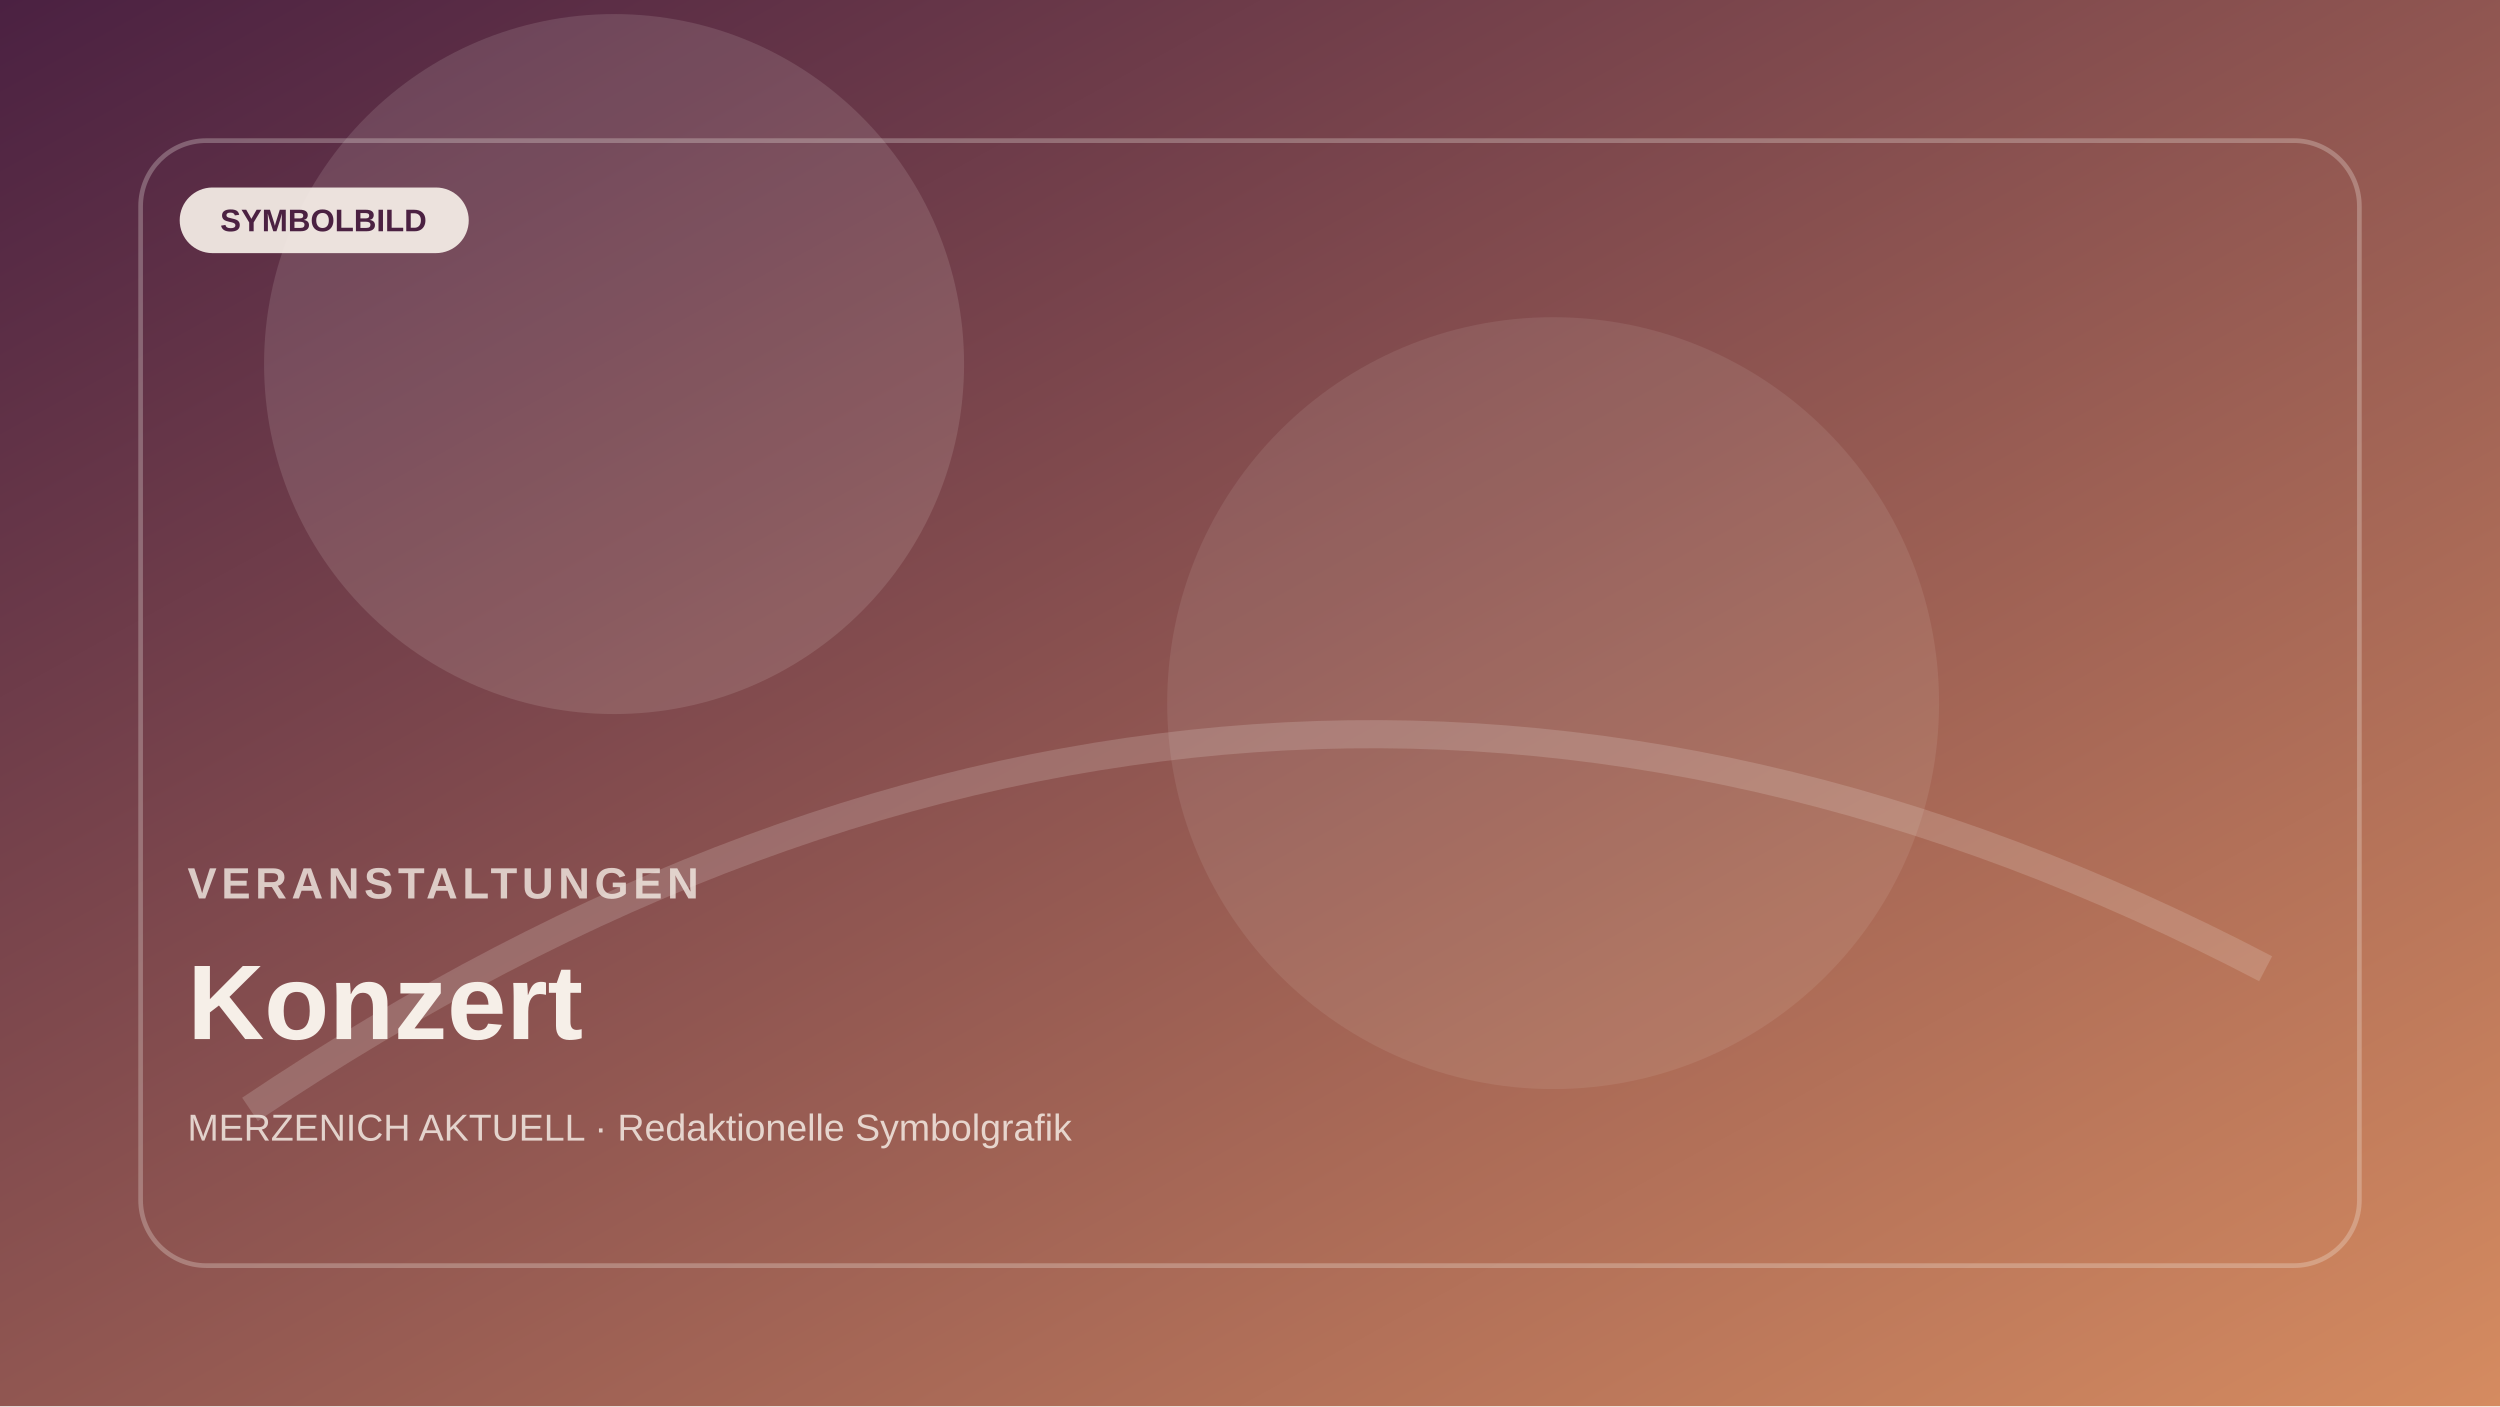
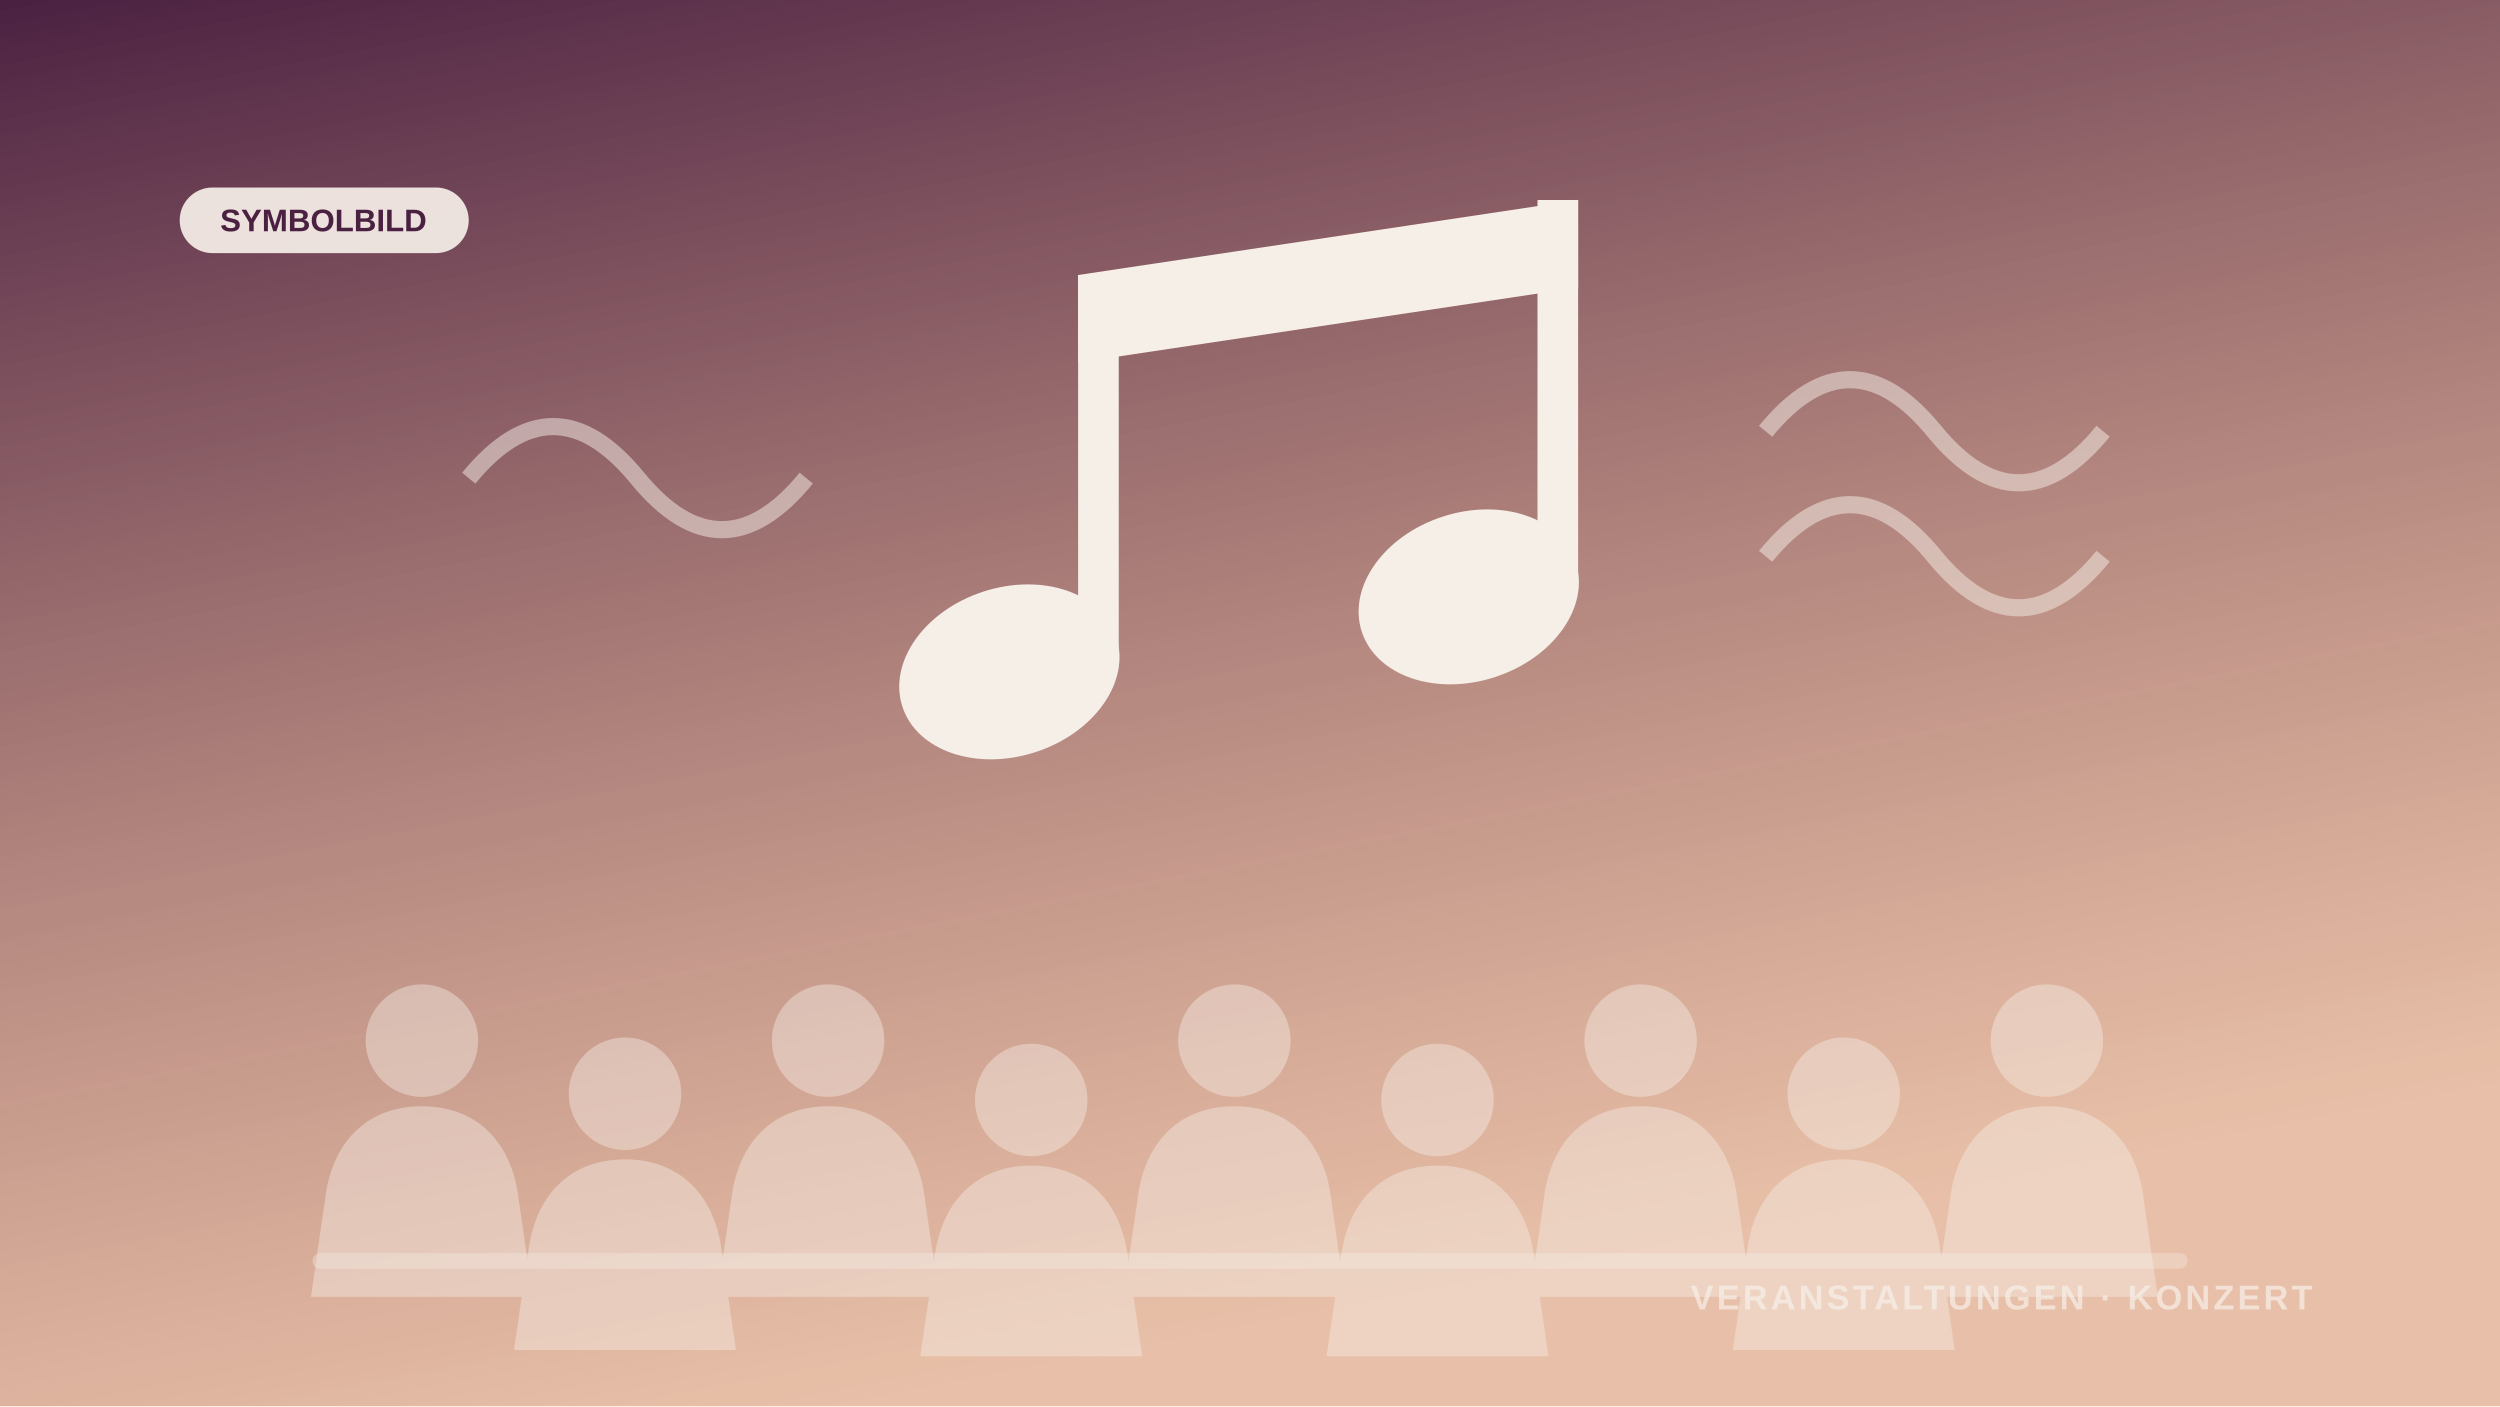
<svg xmlns="http://www.w3.org/2000/svg" viewBox="0 0 1600 900" width="1600" height="900" role="img" aria-labelledby="t d">
  <defs>
-     <linearGradient id="g" x1="0" y1="0" x2="1" y2="1">
+     <linearGradient id="g" x1="0" y1="0" x2=".35" y2="1">
      <stop stop-color="#4b2142" />
-       <stop offset="1" stop-color="#d58b60" />
+       <stop offset="1" stop-color="#d58b60" stop-opacity=".55" />
    </linearGradient>
  </defs>
  <rect width="1600" height="900" fill="url(#g)" />
-   <circle cx="393" cy="233" r="224" fill="#f6efe8" opacity=".13" />
-   <circle cx="994" cy="450" r="247" fill="#f6efe8" opacity=".09" />
-   <path d="M160 710 Q800 280 1450 620" fill="none" stroke="#f6efe8" stroke-width="18" opacity=".18" />
-   <rect x="90" y="90" width="1420" height="720" rx="42" fill="none" stroke="#f6efe8" stroke-width="3" opacity=".28" />
+   <g transform="translate(0,-24)">
+     <g fill="#f6efe8">
+       <path d="M690 200 L1010 152 v56 L690 256 Z" />
+       <rect x="690" y="200" width="26" height="250" />
+       <rect x="984" y="152" width="26" height="250" />
+       <ellipse cx="646" cy="454" rx="72" ry="54" transform="rotate(-18 646 454)" />
+       <ellipse cx="940" cy="406" rx="72" ry="54" transform="rotate(-18 940 406)" />
+     </g>
+     <g stroke="#f6efe8" stroke-width="11" fill="none" opacity=".5">
+       <path d="M1130 300 q54 -66 108 0 t108 0" />
+       <path d="M1130 380 q54 -66 108 0 t108 0" />
+       <path d="M300 330 q54 -66 108 0 t108 0" />
+     </g>
+     <g fill="#f6efe8" opacity=".42">
+       <circle cx="270" cy="690" r="36" />
+       <path d="M270 732 c-36 0 -58 24 -62 60l-9 62h142l-9-62c-4-36-26-60-62-60z" />
+       <circle cx="400" cy="724" r="36" />
+       <path d="M400 766 c-36 0 -58 24 -62 60l-9 62h142l-9-62c-4-36-26-60-62-60z" />
+       <circle cx="530" cy="690" r="36" />
+       <path d="M530 732 c-36 0 -58 24 -62 60l-9 62h142l-9-62c-4-36-26-60-62-60z" />
+       <circle cx="660" cy="728" r="36" />
+       <path d="M660 770 c-36 0 -58 24 -62 60l-9 62h142l-9-62c-4-36-26-60-62-60z" />
+       <circle cx="790" cy="690" r="36" />
+       <path d="M790 732 c-36 0 -58 24 -62 60l-9 62h142l-9-62c-4-36-26-60-62-60z" />
+       <circle cx="920" cy="728" r="36" />
+       <path d="M920 770 c-36 0 -58 24 -62 60l-9 62h142l-9-62c-4-36-26-60-62-60z" />
+       <circle cx="1050" cy="690" r="36" />
+       <path d="M1050 732 c-36 0 -58 24 -62 60l-9 62h142l-9-62c-4-36-26-60-62-60z" />
+       <circle cx="1180" cy="724" r="36" />
+       <path d="M1180 766 c-36 0 -58 24 -62 60l-9 62h142l-9-62c-4-36-26-60-62-60z" />
+       <circle cx="1310" cy="690" r="36" />
+       <path d="M1310 732 c-36 0 -58 24 -62 60l-9 62h142l-9-62c-4-36-26-60-62-60z" />
+     </g>
+     <rect x="200" y="826" width="1200" height="10" rx="5" fill="#f6efe8" opacity=".35" />
+   </g>
  <rect x="115" y="120" width="185" height="42" rx="21" fill="#f6efe8" opacity=".92" />
  <text x="207" y="148" text-anchor="middle" font-family="Arial,sans-serif" font-size="20" font-weight="700" fill="#4b2142">SYMBOLBILD</text>
-   <text x="120" y="575" font-family="Arial,sans-serif" font-size="28" font-weight="700" letter-spacing="3" fill="#f6efe8" opacity=".78">VERANSTALTUNGEN</text>
-   <text x="120" y="665" font-family="Arial,sans-serif" font-size="68" font-weight="800" fill="#f6efe8">Konzert</text>
-   <text x="120" y="730" font-family="Arial,sans-serif" font-size="24" fill="#f6efe8" opacity=".82">MERZENICH AKTUELL · Redaktionelle Symbolgrafik</text>
+   <text x="1480" y="838" text-anchor="end" font-family="Arial,sans-serif" font-size="22" font-weight="700" letter-spacing="2" fill="#f6efe8" opacity=".72">VERANSTALTUNGEN · KONZERT</text>
</svg>
